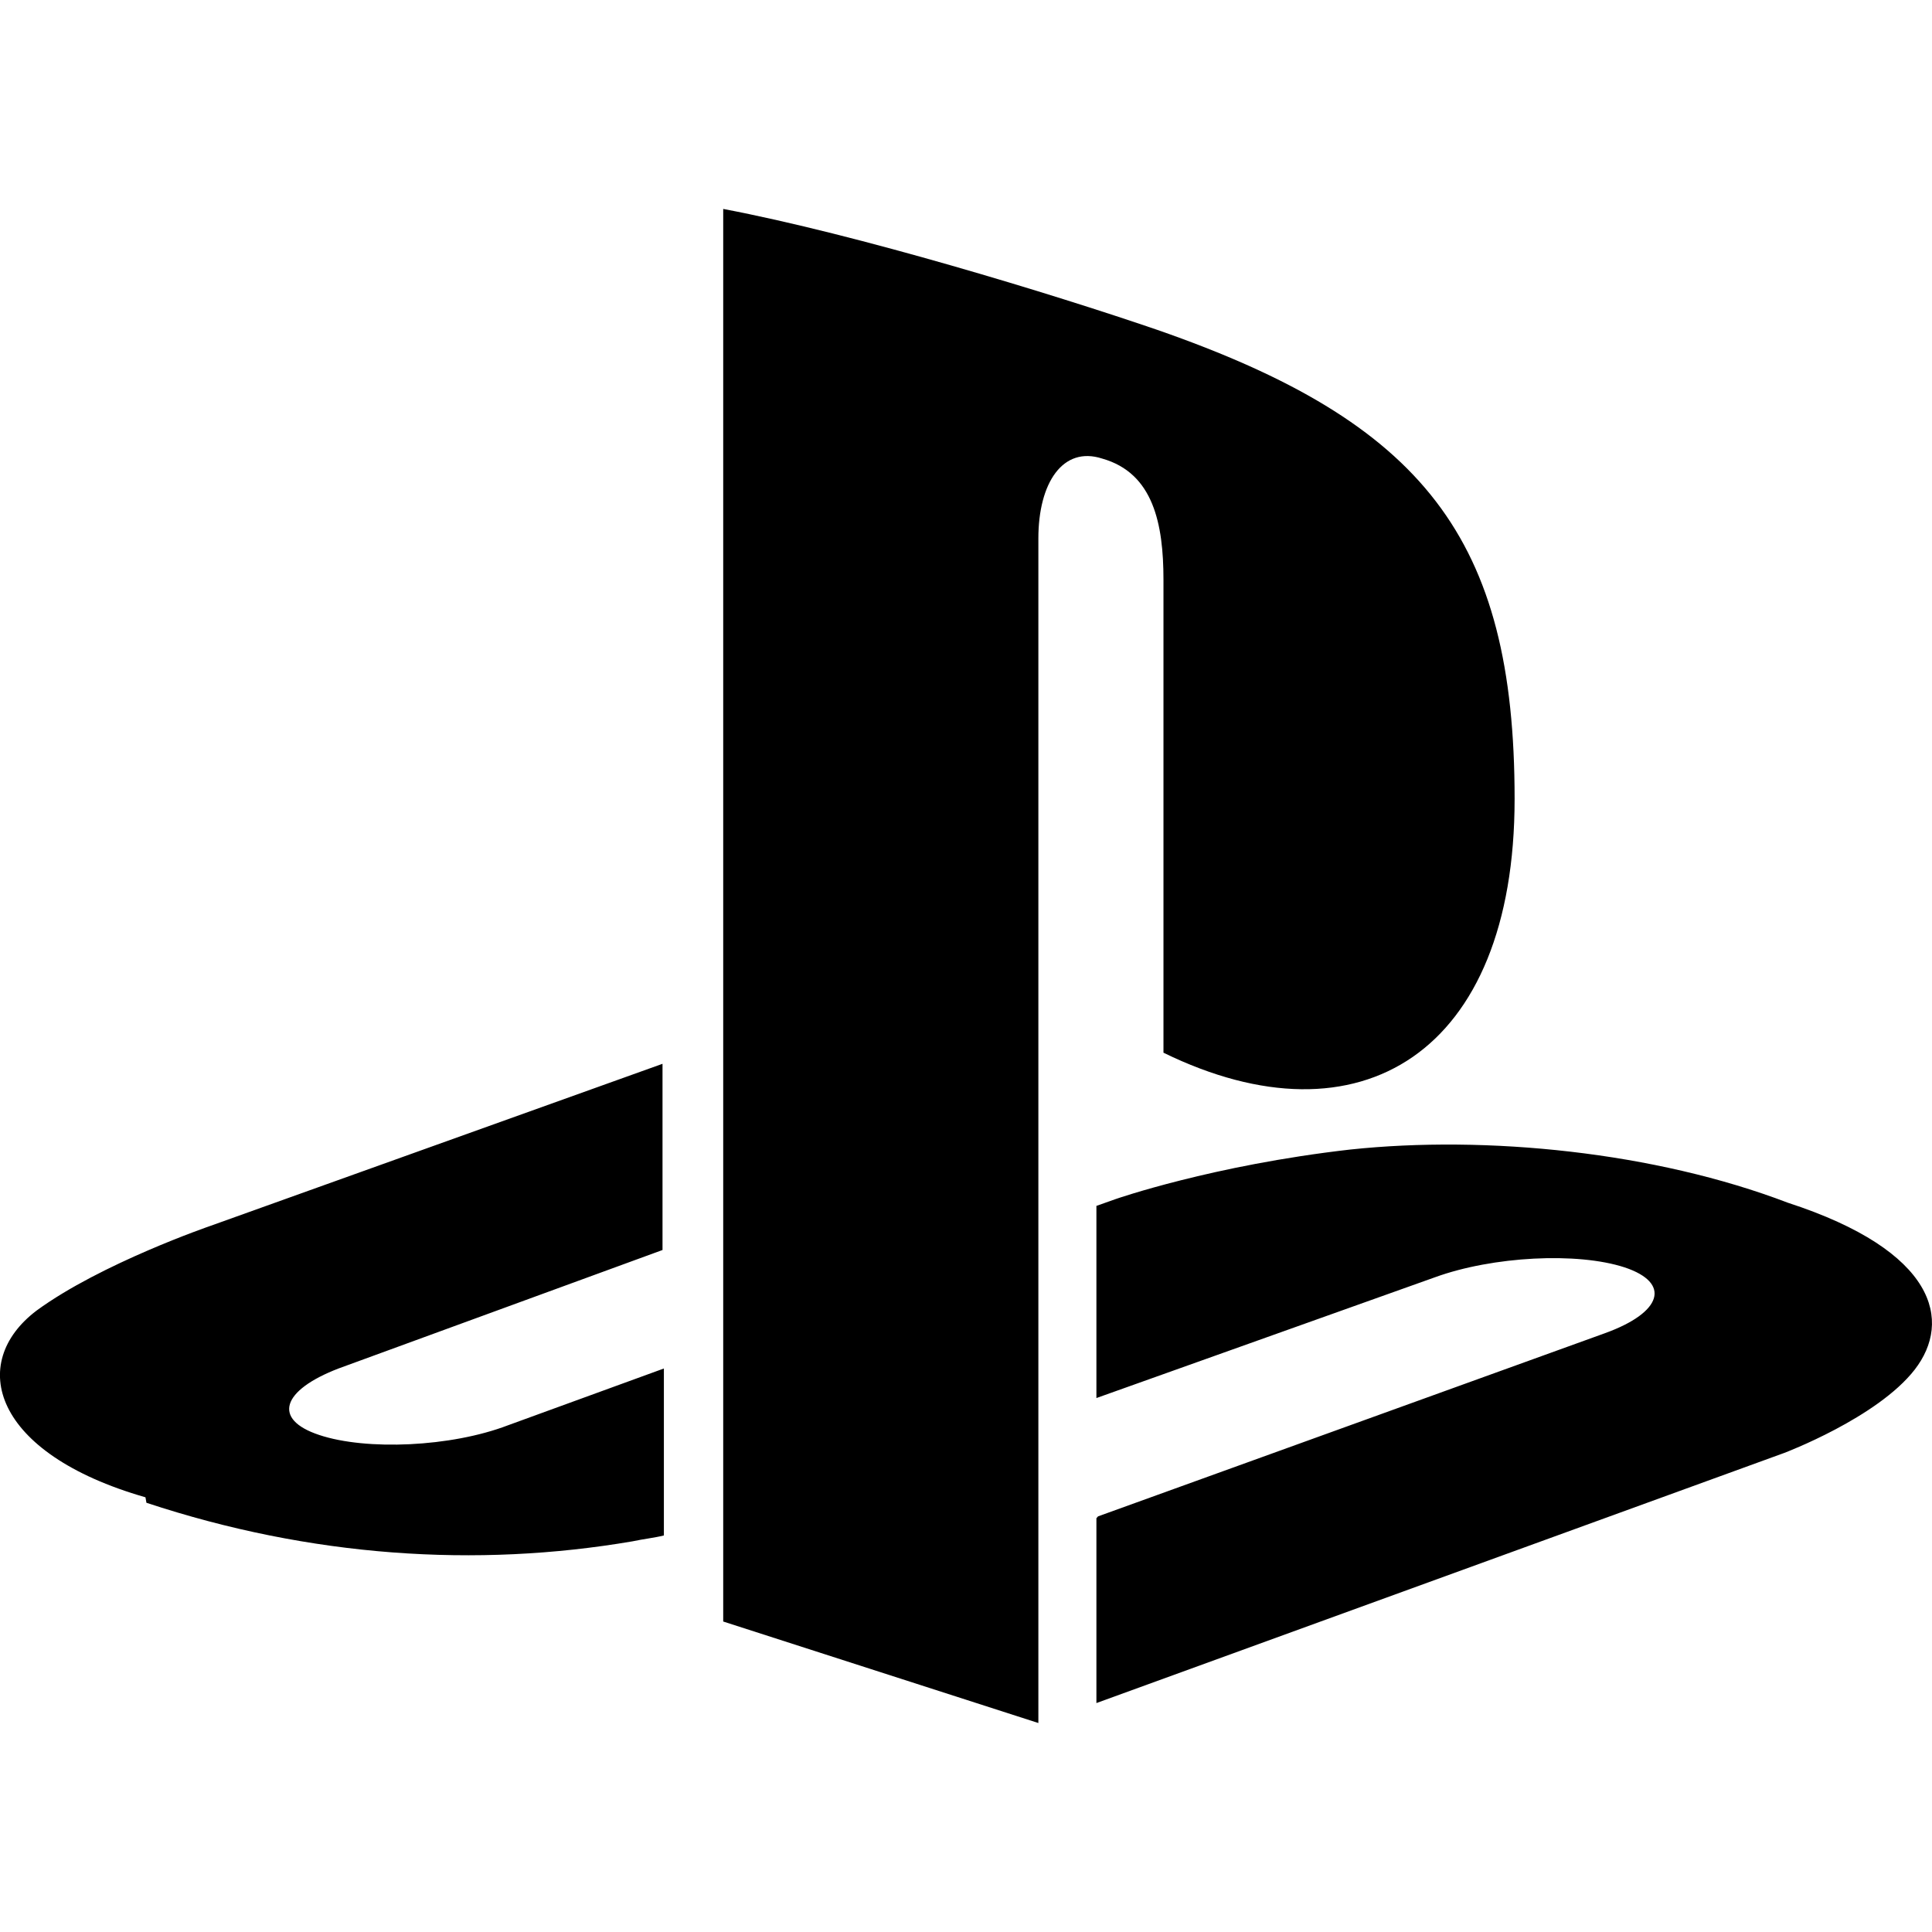
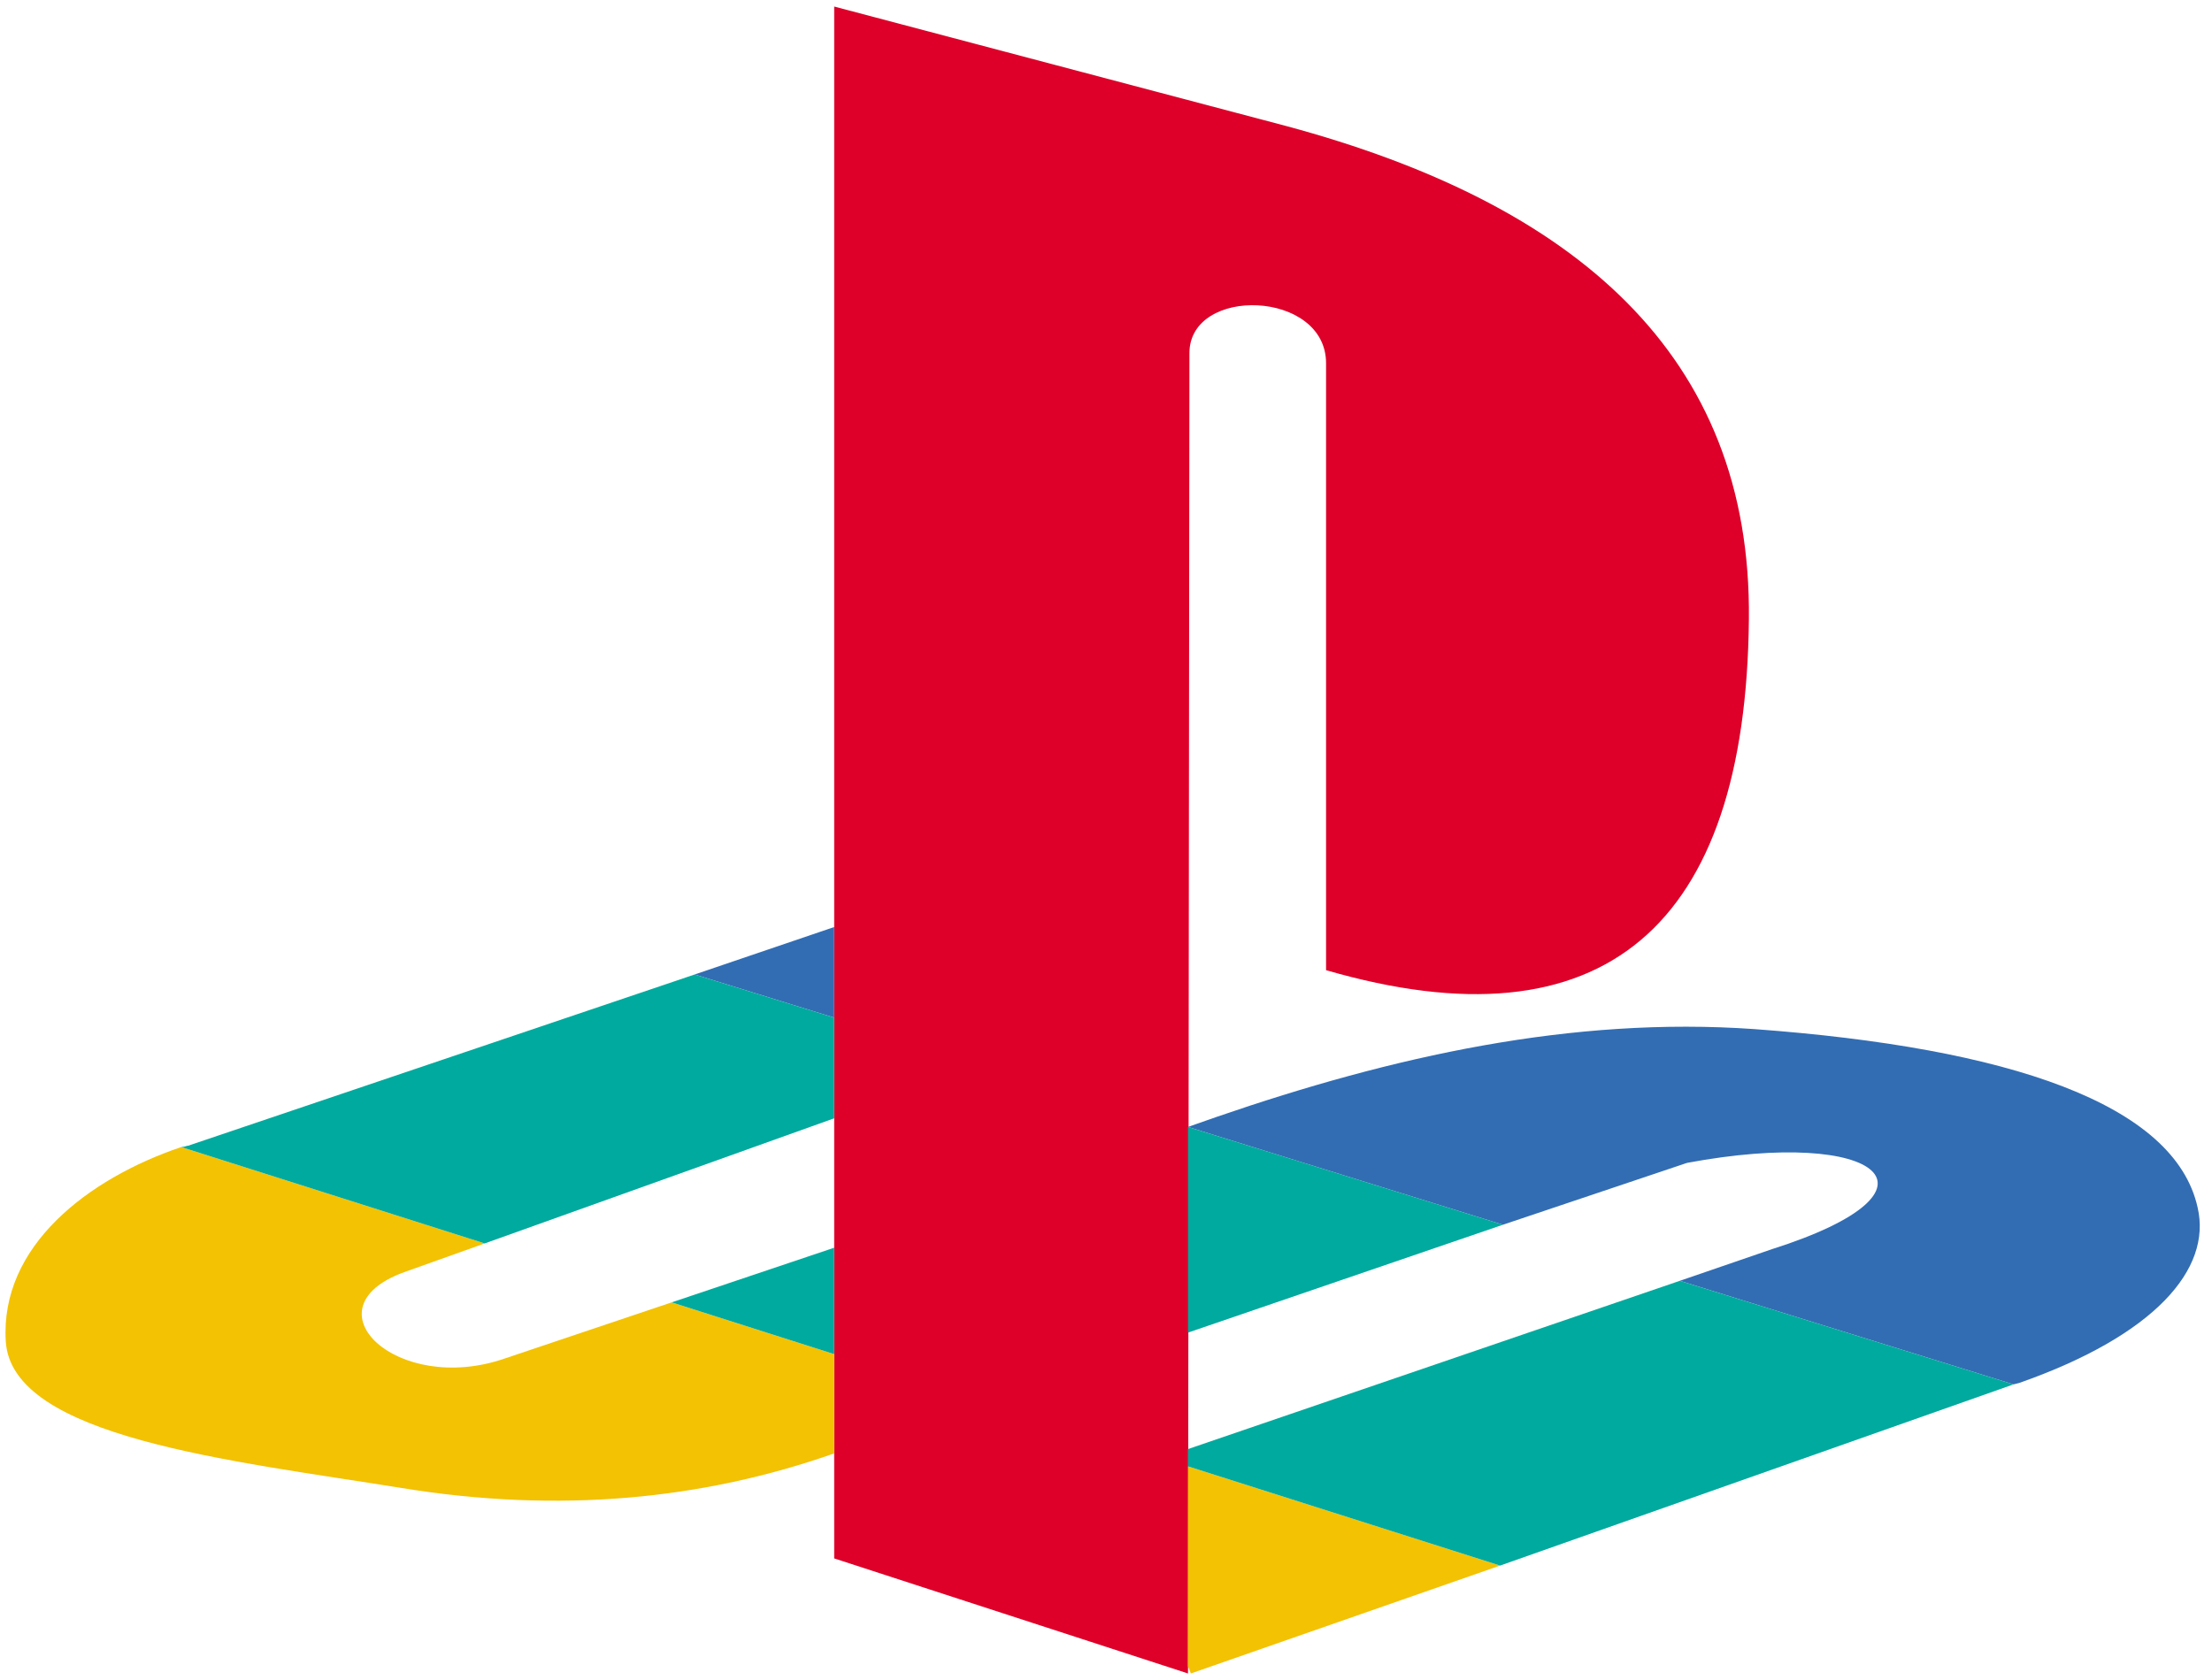
- <svg xmlns="http://www.w3.org/2000/svg" role="img" viewBox="0 0 24 24">
-   <path d="M8.984 2.596v17.547l3.915 1.261V6.688c0-.69.304-1.151.794-.991.636.18.76.814.76 1.505v5.875c2.441 1.193 4.362-.002 4.362-3.152 0-3.237-1.126-4.675-4.438-5.827-1.307-.448-3.728-1.186-5.39-1.502zm4.656 16.241l6.296-2.275c.715-.258.826-.625.246-.818-.586-.192-1.637-.139-2.357.123l-4.205 1.5V14.98l.24-.085s1.201-.42 2.913-.615c1.696-.18 3.785.03 5.437.661 1.848.601 2.04 1.472 1.576 2.072-.465.6-1.622 1.036-1.622 1.036l-8.544 3.107V18.86zM1.807 18.6c-1.9-.545-2.214-1.668-1.352-2.32.801-.586 2.16-1.052 2.16-1.052l5.615-2.013v2.313L4.205 17c-.705.271-.825.632-.239.826.586.195 1.637.15 2.343-.12L8.247 17v2.074c-.12.03-.256.044-.39.073-1.939.331-3.996.196-6.038-.479z" />
+ <svg xmlns="http://www.w3.org/2000/svg" height="1899" viewBox="-53.207 8.667 718.947 541.86" width="2500">
+   <g clip-rule="evenodd" fill-rule="evenodd">
+     <path d="m333.383 121.345-.468 429.182-114.99-37.398v-504.462l146.778 38.806c93.954 25.251 151.45 74.336 150.515 160.36-.934 100.054-47.211 140.256-137.428 114.075v-197.297c0-23.844-44.407-25.24-44.407-3.266z" fill="#de0029" />
+     <path d="m165.1 429.9-54.225 18.237c-35.063 12.158-64.976-16.36-32.722-28.054l26.175-9.344-98.633-31.33c-30.386 10.29-58.902 32.263-57.027 63.12 1.87 31.321 73.387 38.806 128.55 47.689 51.417 8.411 98.162 3.737 140.705-11.224v-32.262zm168.75 120.626 100.502-35.068-101.436-32.254v64.98z" fill="#f3c202" />
+     <path d="m601.232 456.557 1.868-.47c43.941-15.424 62.64-36.938 57.968-57.035-7.48-33.66-61.237-51.897-143.978-57.976-59.365-4.205-117.795 8.882-174.824 28.516l-9.35 3.276 102.372 31.792 59.833-20.107c62.639-11.685 87.886 8.884 27.582 28.054l-29.919 10.28zm-383.307-148.67-45.348 15.423 45.348 14.027z" fill="#326db3" />
+     <path d="m434.351 515.46 166.88-58.903-108.45-33.67-159.866 54.7v5.618zm-216.426-103.326-52.823 17.766 52.823 16.83zm114.99 27.592v-66.859l102.372 31.792zm-228.586-28.986 113.594-40.675v-32.727l-45.346-14.027-164.544 55.635c-.468 0-1.402.462-2.336.462z" fill="#00aa9e" />
+   </g>
</svg>
